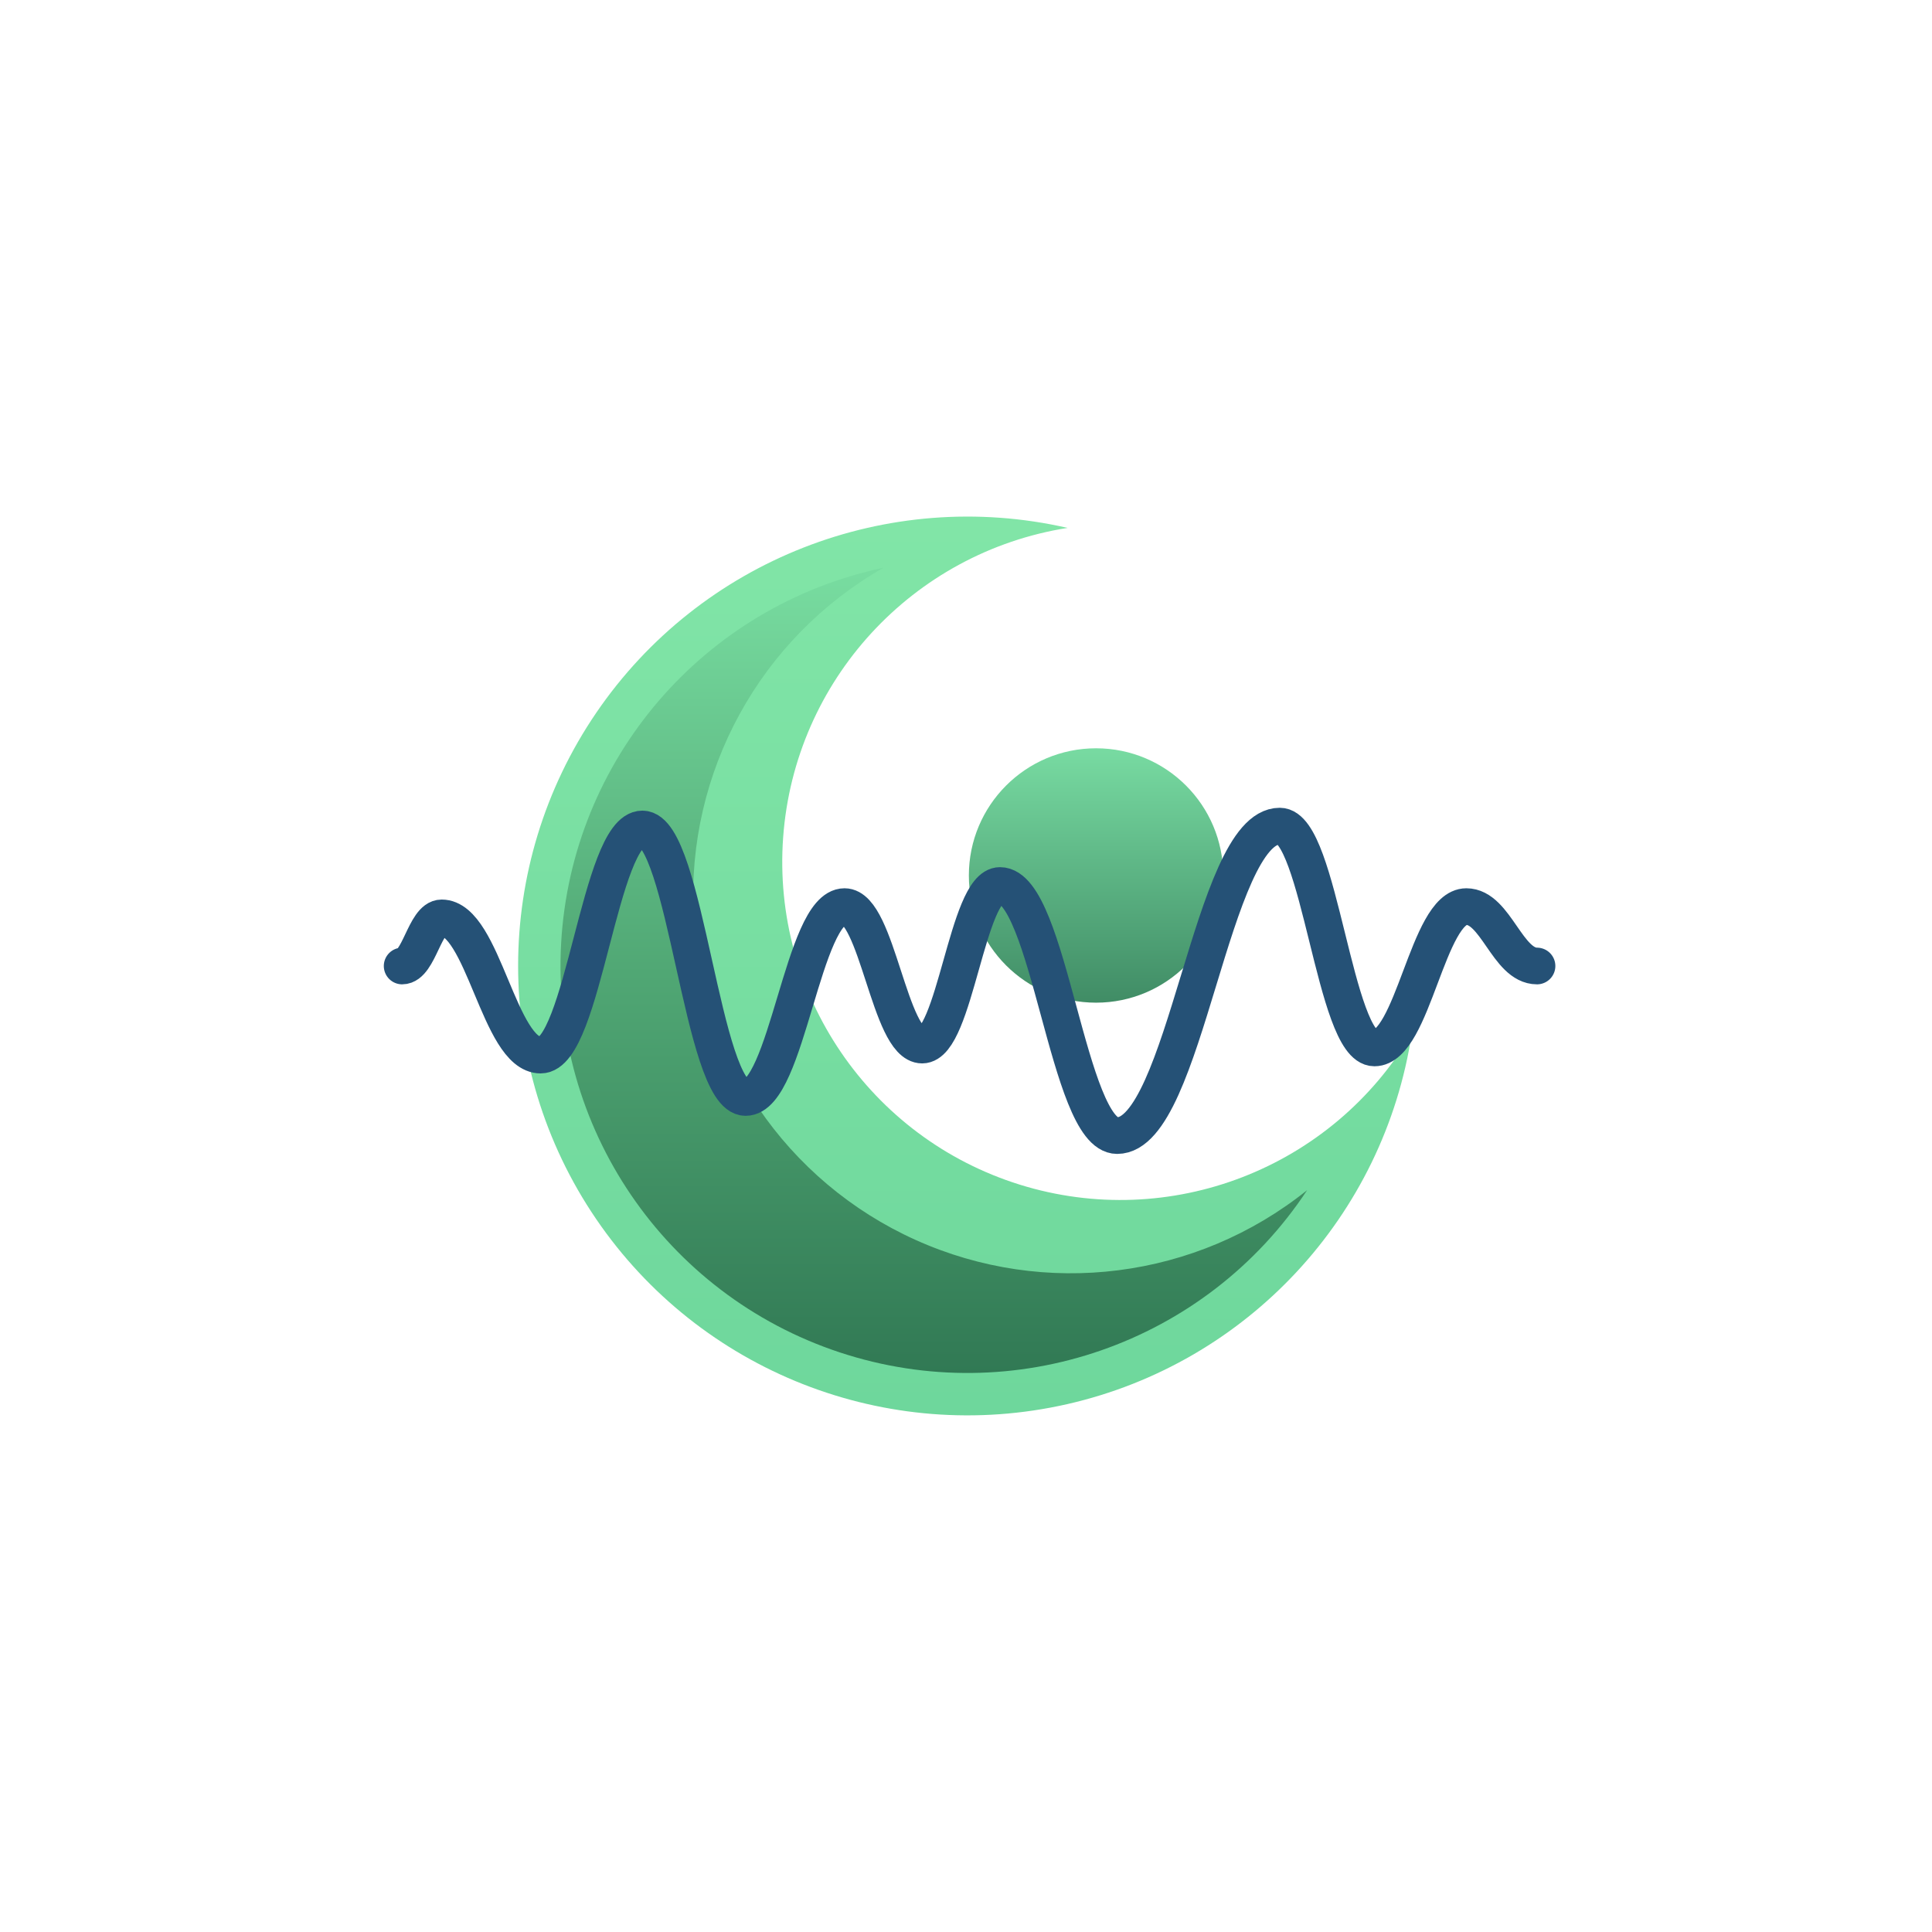
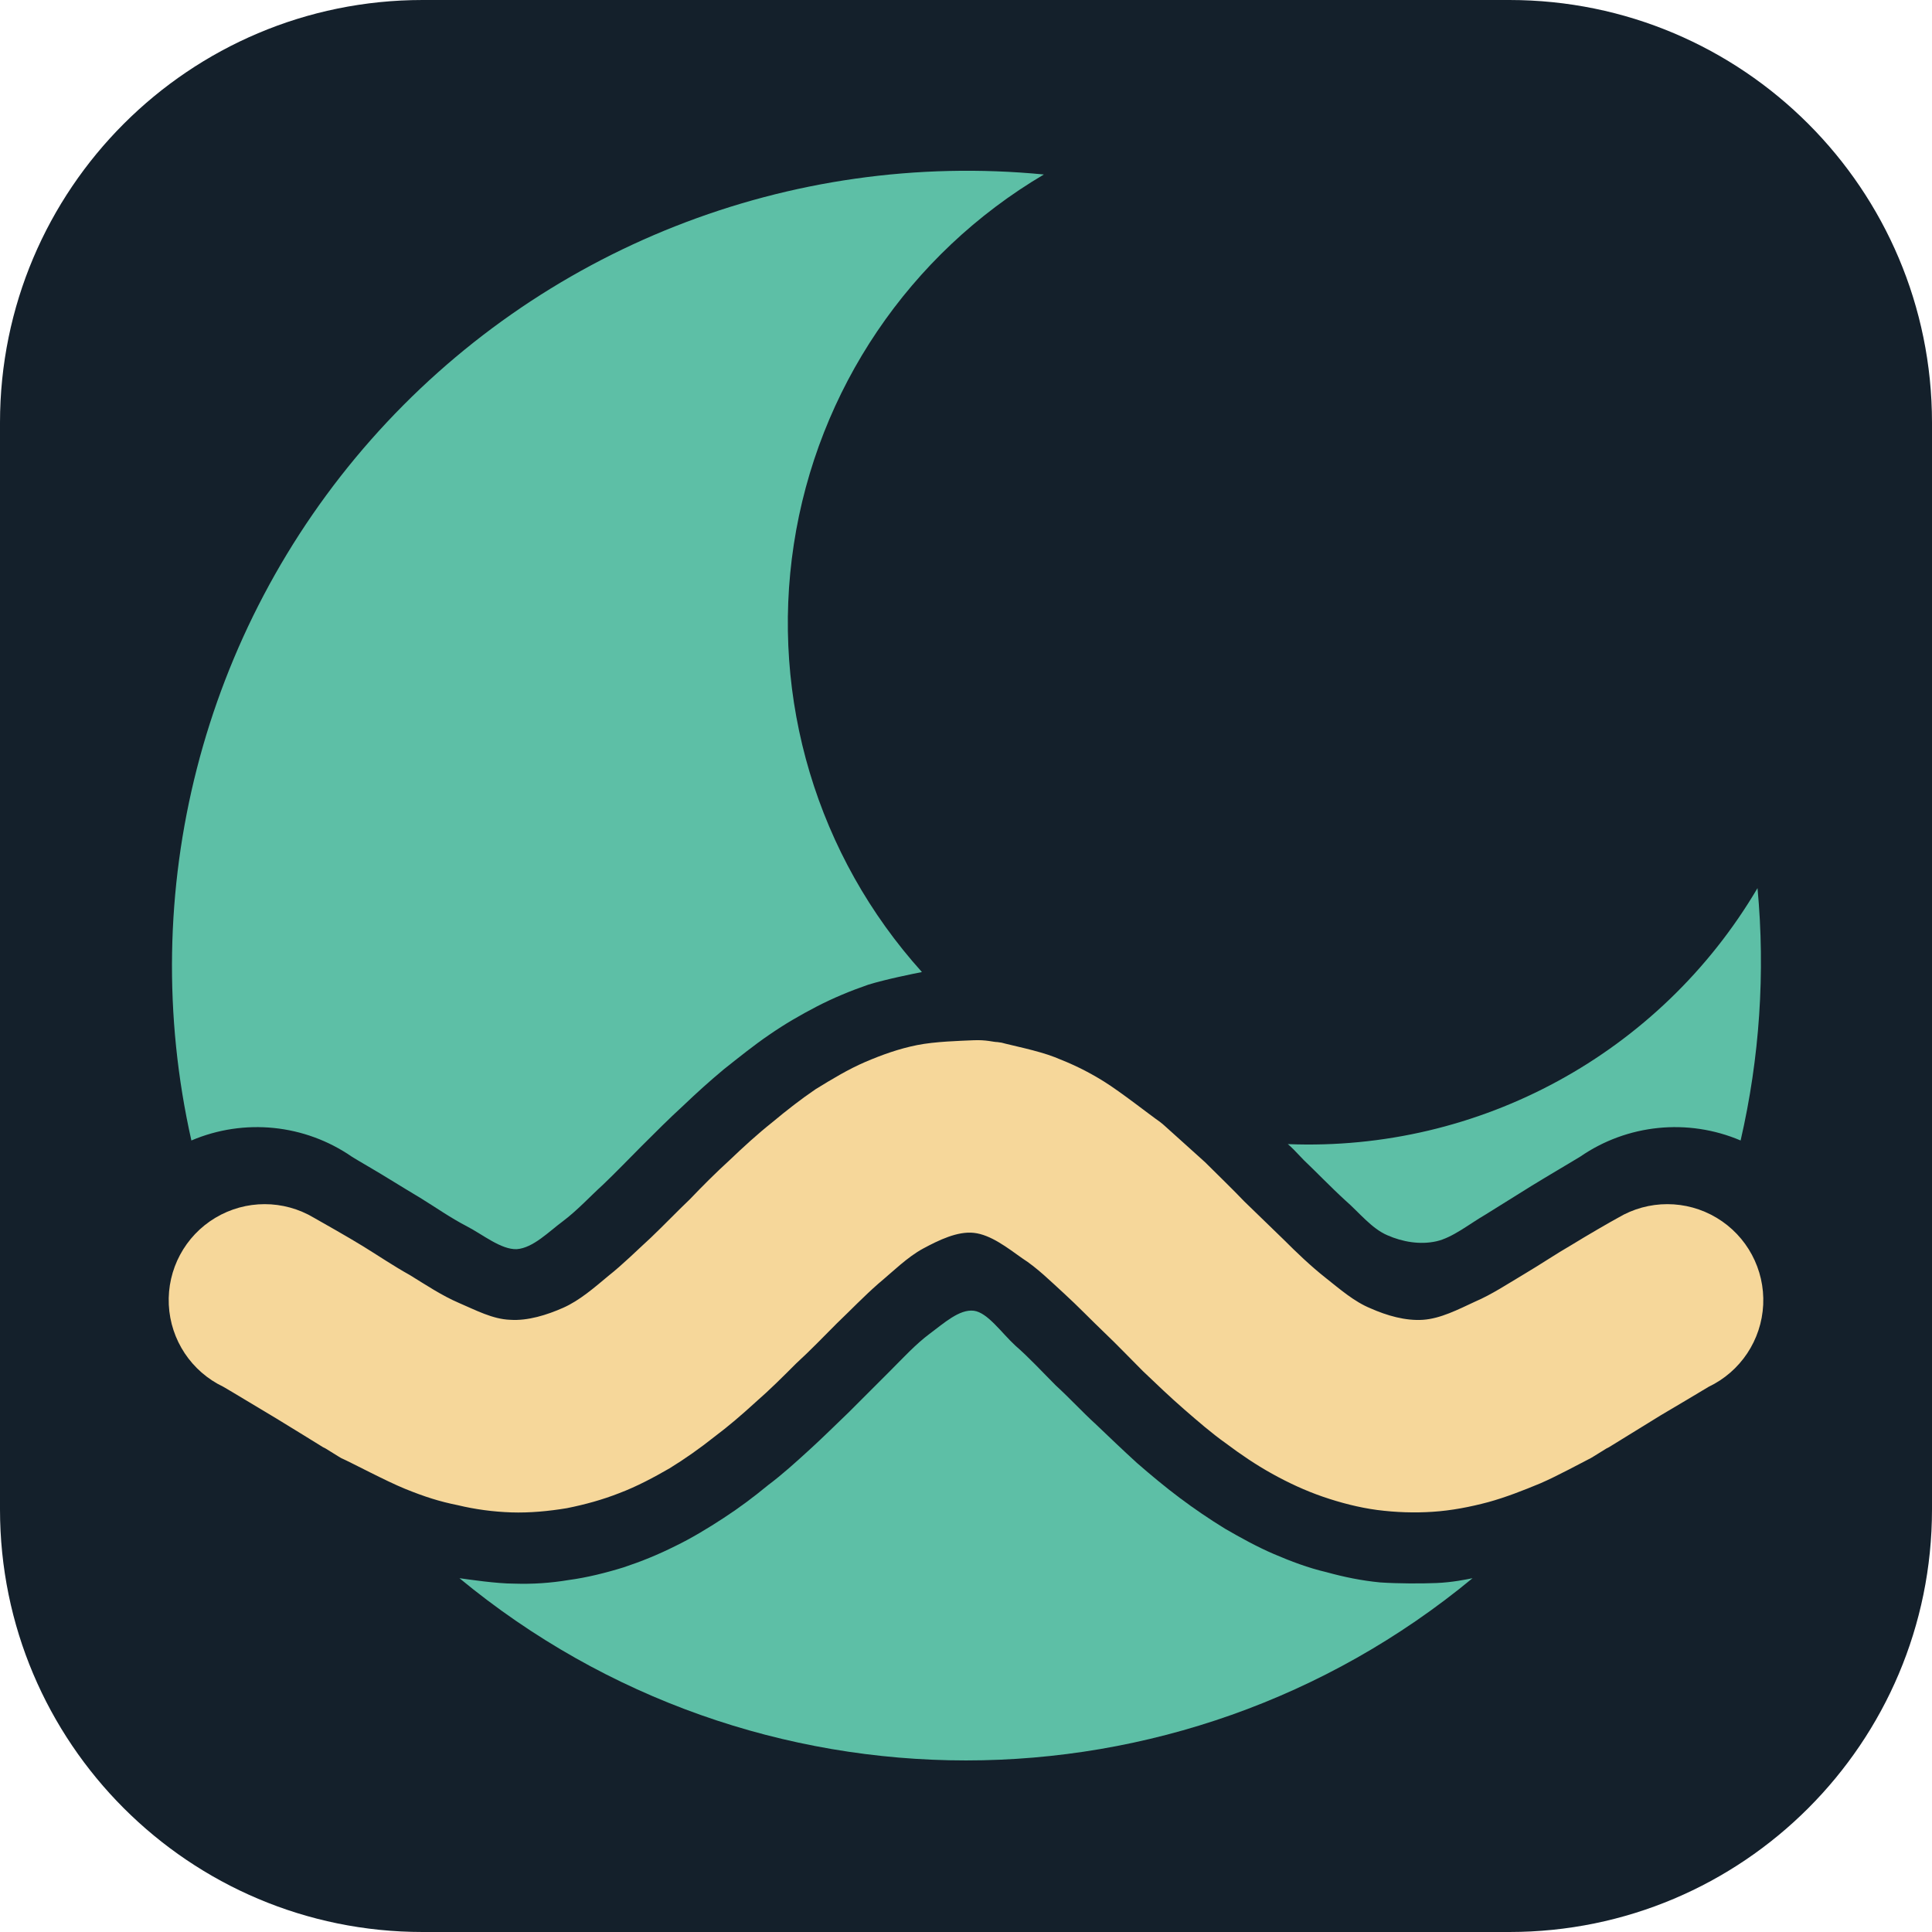
- <svg xmlns="http://www.w3.org/2000/svg" viewBox="0 0 108 108" width="108" height="108">
-   <defs>
-     <linearGradient id="rim" gradientUnits="userSpaceOnUse" x1="0" y1="28.96" x2="0" y2="79.12">
-       <stop offset="0" stop-color="#81E5A7" />
-       <stop offset="1" stop-color="#6ED79C" />
-     </linearGradient>
-     <linearGradient id="body" gradientUnits="userSpaceOnUse" x1="0" y1="32.12" x2="0" y2="76.75">
-       <stop offset="0" stop-color="#78DCA0" />
-       <stop offset="0.5" stop-color="#50A774" />
-       <stop offset="1" stop-color="#317954" />
-     </linearGradient>
-     <linearGradient id="dot" gradientUnits="userSpaceOnUse" x1="0" y1="41.83" x2="0" y2="56.05">
-       <stop offset="0" stop-color="#78DBA2" />
-       <stop offset="1" stop-color="#408C65" />
-     </linearGradient>
-   </defs>
-   <path id="crescent" fill="url(#rim)" d="M59.68,29.51A25.12,25.12 0 1 0 78.92,57.76A18.9,18.9 0 1 1 59.68,29.51Z" />
-   <path id="crescent-body" fill="url(#body)" d="M49.38,31.74A22.75,22.75 0 1 0 73.07,66.53A21.11,21.11 0 1 1 49.38,31.74Z" />
-   <path id="dot" fill="url(#dot)" d="M54.16,48.94A7.11,7.11 0 1 0 68.38,48.94A7.11,7.11 0 1 0 54.16,48.94Z" />
-   <path id="wave" fill="none" stroke="#255176" stroke-width="2.05" stroke-linecap="round" stroke-linejoin="round" d="M22.48,54C23.41,54 23.76,51.31 24.69,51.31C27.01,51.31 27.9,58.98 30.22,58.98C32.61,58.98 33.52,46.34 35.91,46.34C38.33,46.34 39.25,61.35 41.68,61.35C44,61.35 44.88,50.68 47.21,50.68C49.03,50.68 49.73,58.42 51.55,58.42C53.38,58.42 54.07,49.5 55.9,49.5C58.65,49.5 59.7,63.48 62.45,63.48C66.27,63.48 67.72,46.18 71.54,46.18C73.76,46.18 74.61,58.58 76.83,58.58C78.99,58.58 79.81,50.68 81.97,50.68C83.62,50.68 84.26,54 85.92,54" />
+ <svg xmlns="http://www.w3.org/2000/svg" viewBox="0 0 32 32" width="32" height="32">
+   <rect width="32" height="32" rx="7" fill="#14202B" />
+   <path d="M28.83,18.89A2.77,2.77 0 0 0 26.17,19.16C26.04,19.24 25.63,19.48 25.37,19.64C25.11,19.80 24.86,19.96 24.60,20.12C24.34,20.27 24.06,20.50 23.79,20.56C23.52,20.62 23.23,20.57 22.98,20.46C22.72,20.35 22.51,20.08 22.28,19.88C22.05,19.67 21.76,19.37 21.60,19.22C21.45,19.06 21.38,18.99 21.33,18.95A8.63,8.63 0 0 0 29.11,14.71A13.17,13.17 0 0 1 28.83,18.89Z M15.27,16.10C15.12,16.13 14.67,16.22 14.38,16.31C14.09,16.41 13.80,16.53 13.53,16.67C13.26,16.81 13.00,16.96 12.74,17.14C12.49,17.31 12.23,17.52 11.99,17.71C11.75,17.91 11.54,18.10 11.32,18.31C11.09,18.52 10.85,18.76 10.63,18.98C10.41,19.20 10.21,19.41 9.99,19.62C9.77,19.82 9.56,20.05 9.32,20.23C9.09,20.40 8.83,20.67 8.56,20.69C8.30,20.70 8.00,20.45 7.73,20.31C7.46,20.17 7.22,20.00 6.96,19.84C6.69,19.68 6.34,19.46 6.15,19.35C5.96,19.24 5.88,19.19 5.83,19.16A2.77,2.77 0 0 0 3.17,18.89A13.17,13.17 0 0 1 17.29,2.89A8.63,8.63 0 0 0 15.27,16.10Z M7.61,26.14C7.76,26.16 8.22,26.23 8.52,26.23C8.82,26.24 9.12,26.22 9.42,26.17C9.72,26.13 10.04,26.05 10.33,25.96C10.63,25.86 10.90,25.75 11.18,25.61C11.45,25.48 11.73,25.31 11.99,25.14C12.25,24.97 12.49,24.79 12.72,24.60C12.96,24.42 13.18,24.22 13.41,24.01C13.63,23.81 13.84,23.60 14.06,23.39C14.28,23.17 14.51,22.94 14.73,22.72C14.95,22.50 15.17,22.26 15.40,22.09C15.63,21.92 15.89,21.68 16.13,21.71C16.36,21.74 16.59,22.08 16.82,22.29C17.05,22.49 17.27,22.73 17.49,22.95C17.72,23.16 17.92,23.38 18.15,23.59C18.37,23.80 18.60,24.02 18.83,24.23C19.06,24.43 19.30,24.63 19.54,24.81C19.78,24.99 20.03,25.16 20.29,25.32C20.55,25.47 20.82,25.62 21.10,25.74C21.38,25.86 21.67,25.97 21.97,26.04C22.26,26.12 22.55,26.18 22.86,26.21C23.16,26.23 23.54,26.23 23.79,26.22C24.05,26.21 24.29,26.16 24.39,26.14A13.17,13.17 0 0 1 7.61,26.14Z" fill="#5DBFA6" />
+   <path d="M5.20,20.17C5.34,20.25 5.75,20.48 6.01,20.64C6.27,20.80 6.52,20.97 6.79,21.12C7.05,21.28 7.32,21.46 7.60,21.58C7.88,21.70 8.16,21.85 8.45,21.86C8.74,21.88 9.06,21.78 9.33,21.66C9.60,21.54 9.84,21.33 10.08,21.13C10.32,20.94 10.55,20.71 10.78,20.50C11.00,20.29 11.21,20.07 11.43,19.86C11.64,19.64 11.85,19.43 12.08,19.22C12.31,19.00 12.55,18.78 12.79,18.59C13.03,18.39 13.26,18.21 13.51,18.04C13.77,17.88 14.05,17.71 14.33,17.59C14.61,17.47 14.89,17.37 15.19,17.31C15.49,17.25 15.90,17.24 16.12,17.23C16.34,17.22 16.45,17.26 16.52,17.26A8.63,8.63 0 0 0 16.59,17.27C16.73,17.31 17.19,17.40 17.47,17.51C17.75,17.62 17.99,17.73 18.28,17.91C18.57,18.09 19.05,18.47 19.21,18.58A8.63,8.63 0 0 0 19.26,18.62C19.38,18.73 19.73,19.04 19.96,19.25C20.18,19.47 20.40,19.68 20.61,19.90C20.83,20.11 21.04,20.32 21.26,20.53C21.48,20.75 21.71,20.97 21.95,21.16C22.19,21.35 22.43,21.56 22.70,21.67C22.97,21.79 23.28,21.88 23.57,21.86C23.86,21.84 24.15,21.69 24.43,21.56C24.71,21.44 24.98,21.26 25.25,21.10C25.52,20.94 25.77,20.77 26.03,20.62C26.29,20.46 26.67,20.24 26.80,20.17A1.59,1.59 0 1 1 28.30,22.97C28.17,23.05 27.78,23.28 27.51,23.44C27.23,23.61 26.80,23.88 26.65,23.97A2.77,2.77 0 0 1 26.61,23.99L26.40,24.12A13.17,13.17 0 0 1 26.35,24.15C26.21,24.22 25.79,24.45 25.51,24.57C25.22,24.69 24.94,24.80 24.65,24.88C24.35,24.96 24.04,25.02 23.73,25.04C23.43,25.06 23.12,25.05 22.81,25.01C22.51,24.97 22.20,24.89 21.91,24.79C21.62,24.69 21.34,24.56 21.07,24.41C20.80,24.26 20.55,24.09 20.31,23.91C20.07,23.74 19.84,23.54 19.61,23.34C19.38,23.14 19.15,22.92 18.93,22.71C18.71,22.49 18.51,22.28 18.29,22.07C18.07,21.86 17.85,21.63 17.62,21.42C17.40,21.22 17.18,21.00 16.93,20.84C16.69,20.67 16.41,20.45 16.13,20.42C15.86,20.39 15.55,20.54 15.29,20.68C15.03,20.82 14.79,21.06 14.55,21.26C14.31,21.47 14.09,21.70 13.86,21.92C13.64,22.14 13.42,22.37 13.19,22.58C12.97,22.80 12.75,23.02 12.52,23.22C12.29,23.43 12.07,23.62 11.83,23.80C11.59,23.99 11.35,24.16 11.09,24.32C10.83,24.47 10.55,24.62 10.26,24.73C9.98,24.84 9.69,24.92 9.39,24.98C9.09,25.03 8.77,25.06 8.47,25.05C8.17,25.04 7.87,25.00 7.58,24.93C7.28,24.87 7.03,24.79 6.71,24.66C6.39,24.53 5.83,24.23 5.65,24.15A13.17,13.17 0 0 1 5.60,24.12L5.39,23.99A2.77,2.77 0 0 1 5.35,23.97C5.22,23.89 4.85,23.66 4.57,23.49C4.30,23.33 3.84,23.05 3.70,22.97A1.59,1.59 0 1 1 5.20,20.17Z" fill="#F6D79A" />
</svg>
